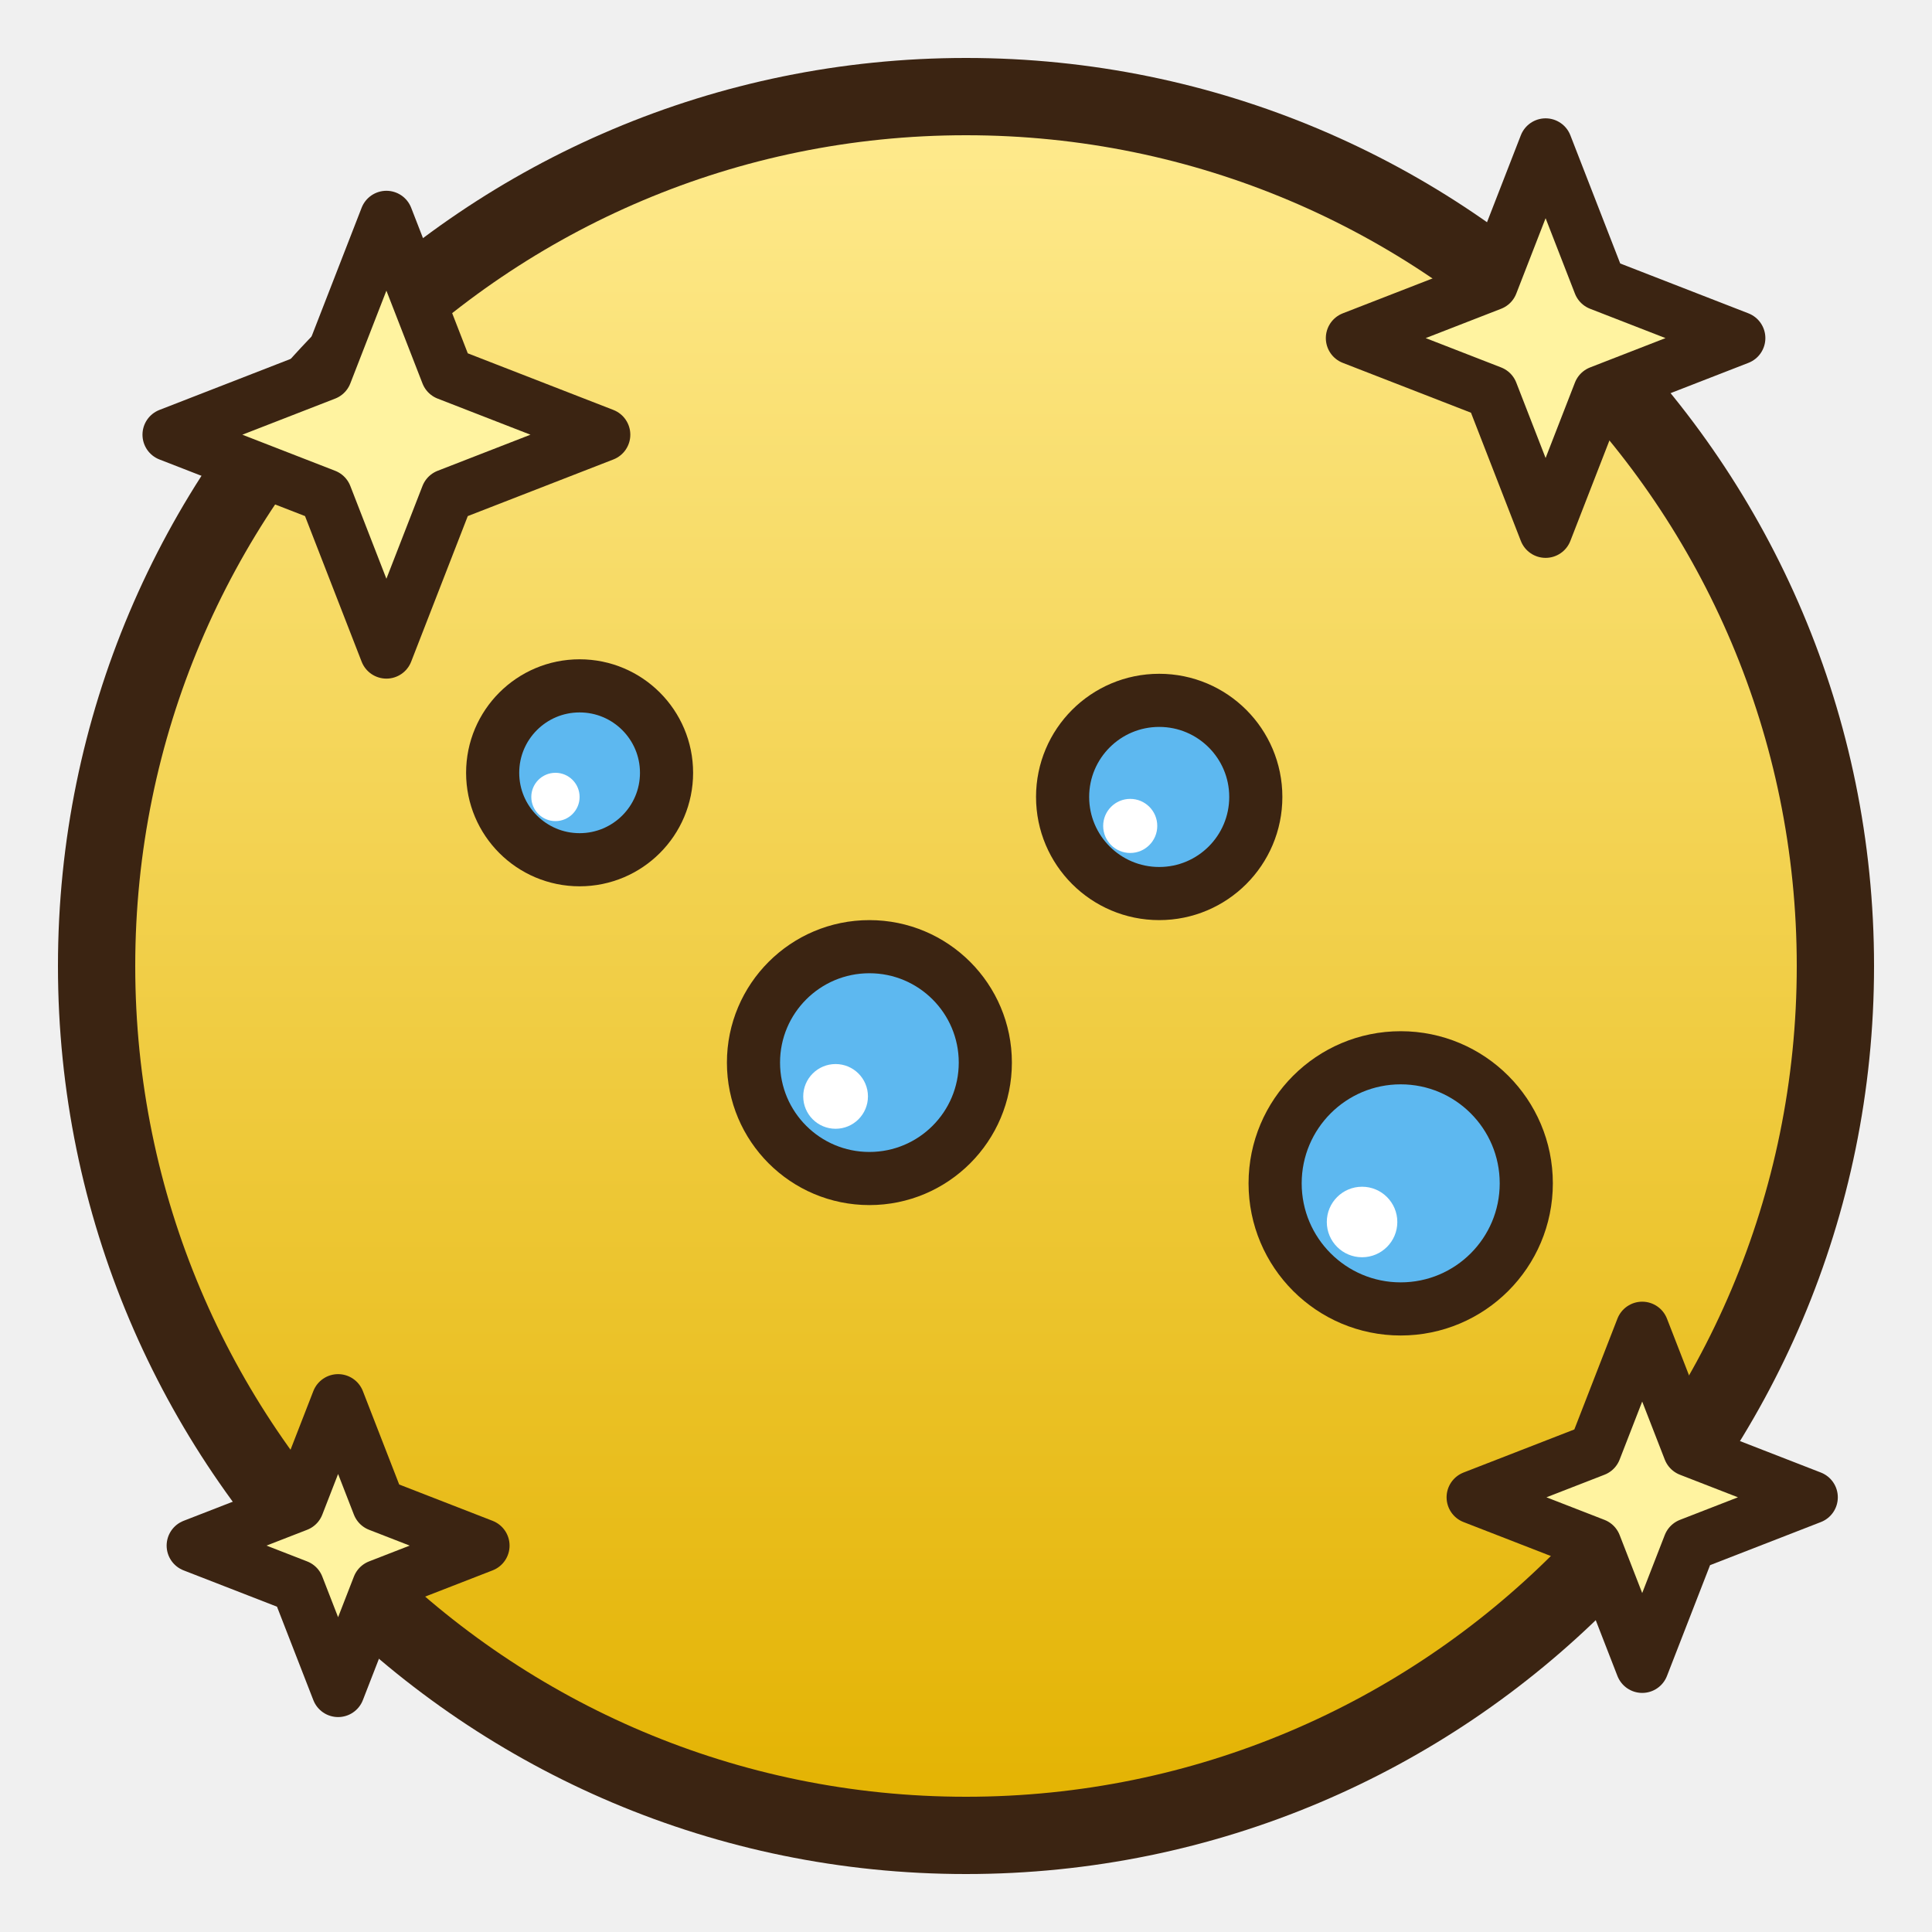
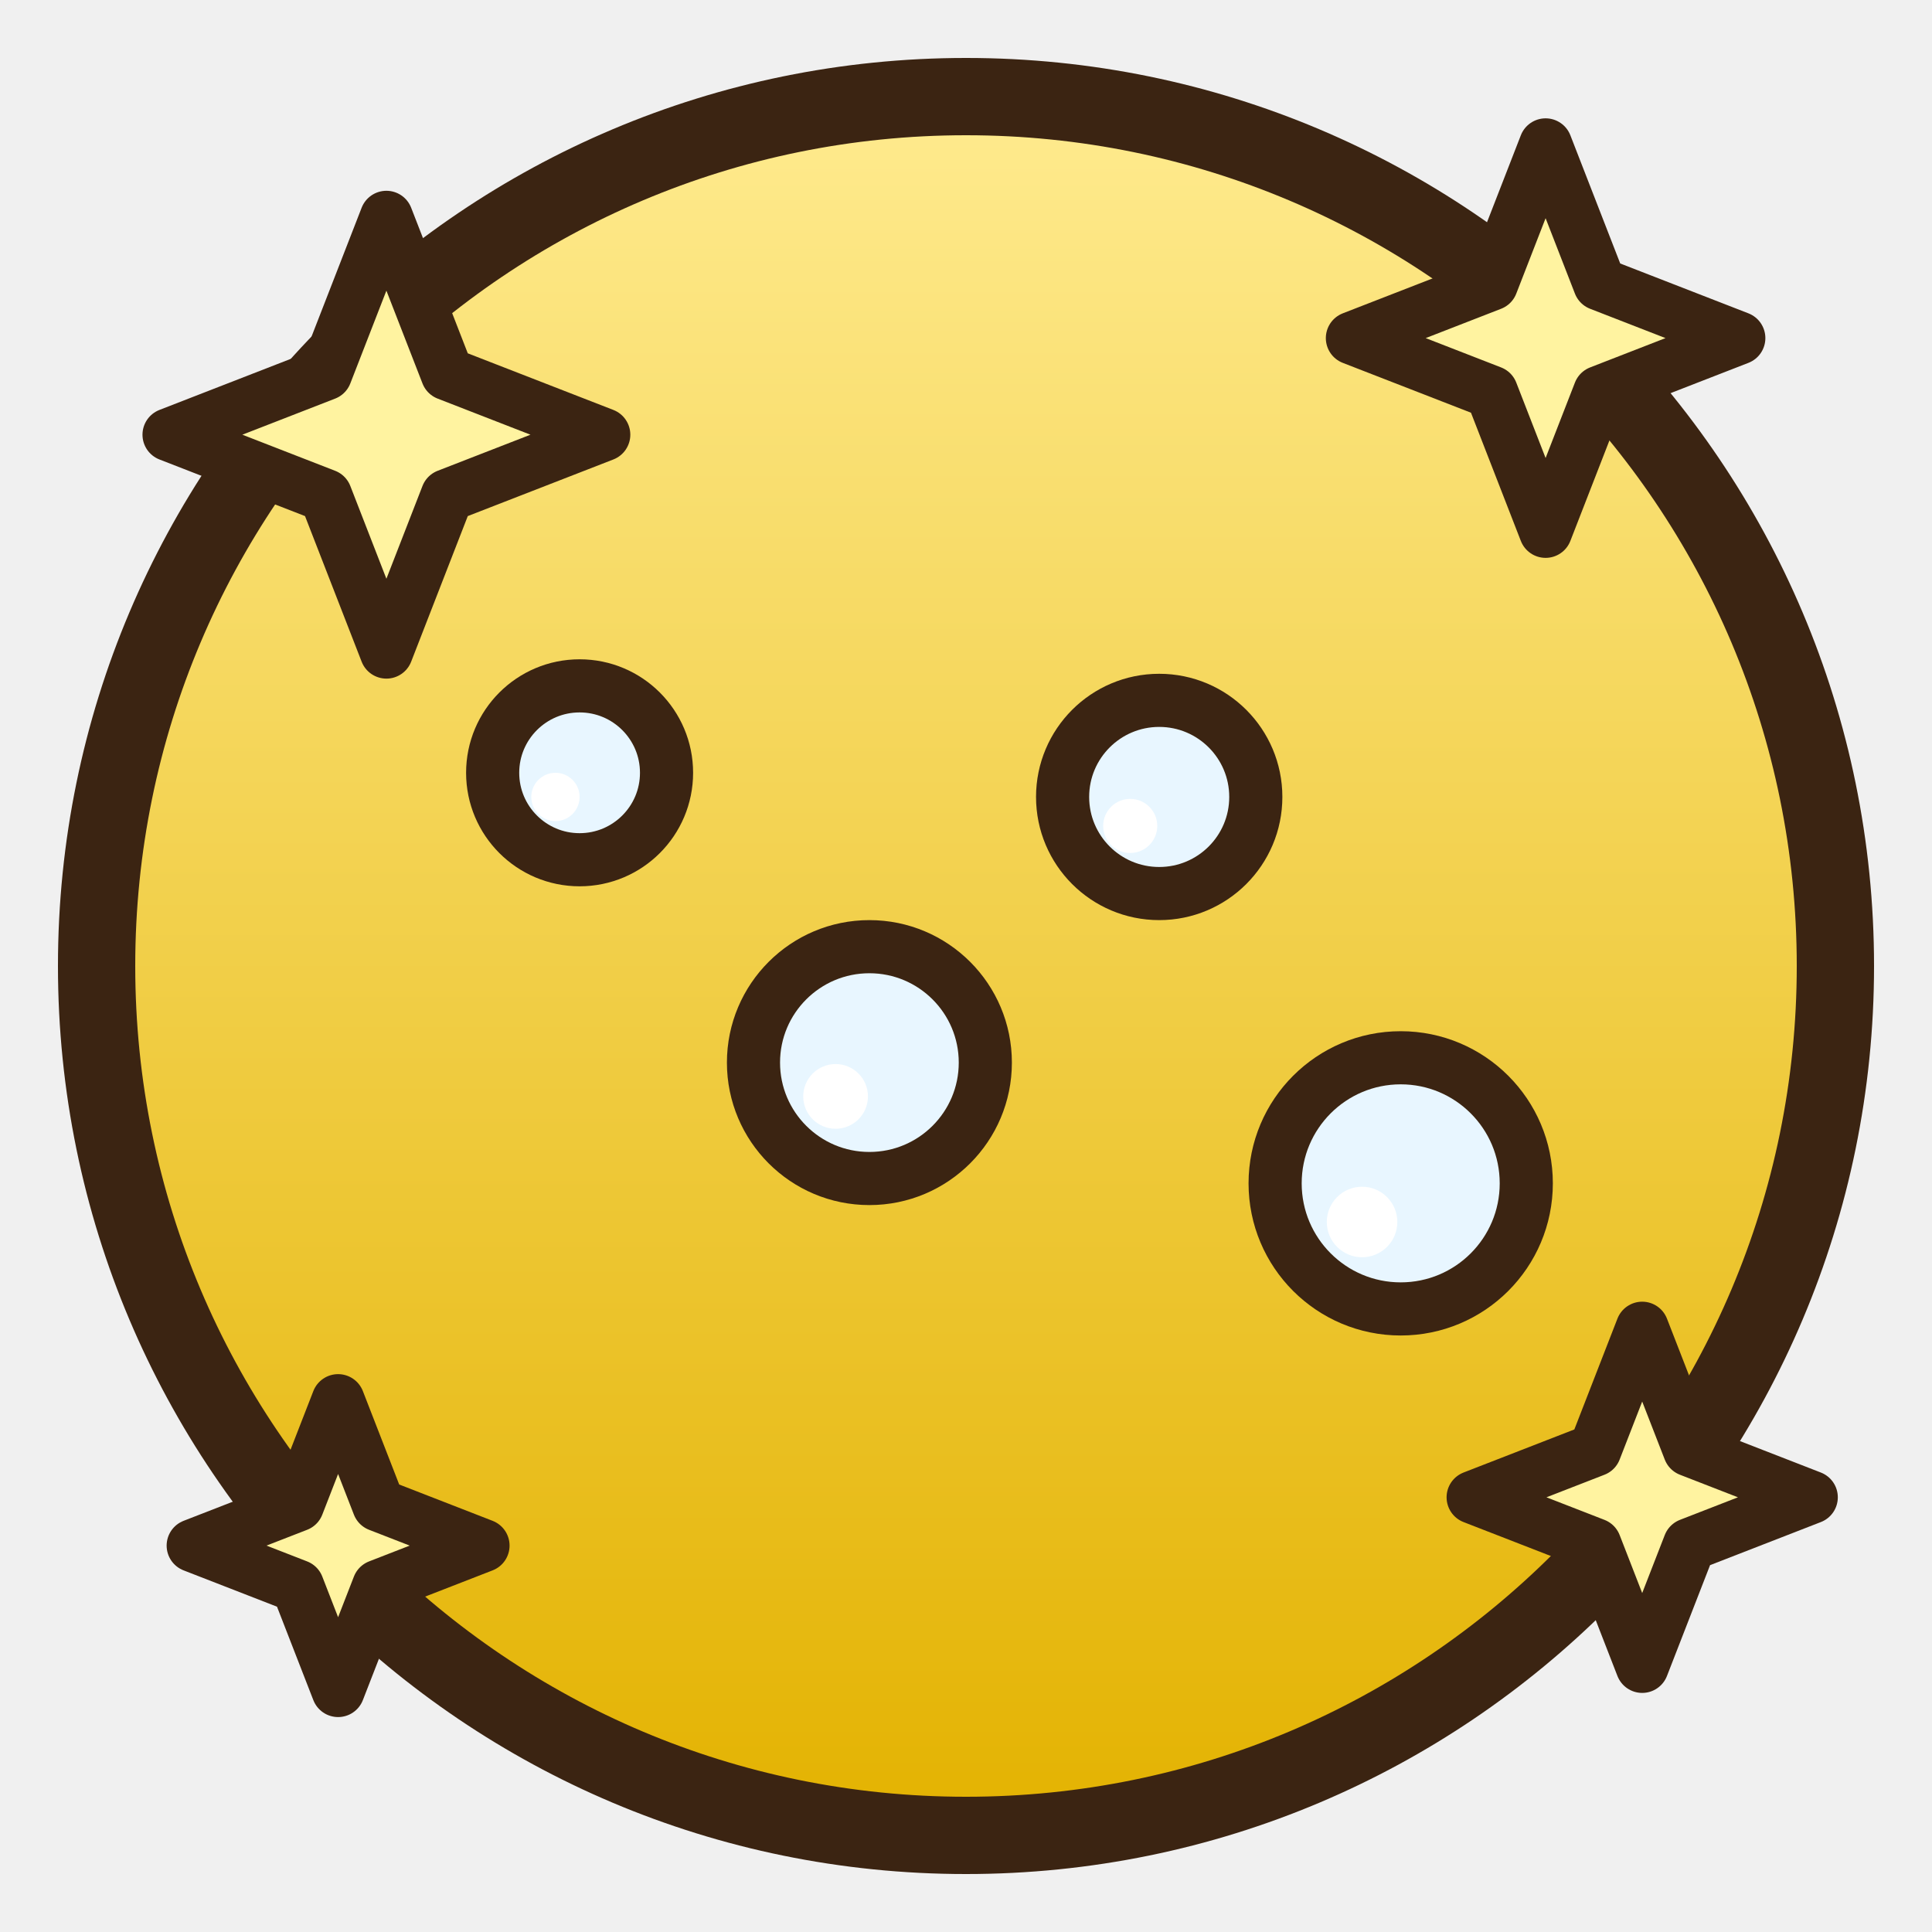
<svg xmlns="http://www.w3.org/2000/svg" width="40" height="40" viewBox="0 0 40 40" role="img" aria-labelledby="title">
  <defs>
    <linearGradient id="gK" x1="0" y1="0" x2="0" y2="1">
      <stop offset="0" stop-color="#FFEB8F" />
      <stop offset="1" stop-color="#E3B200" />
    </linearGradient>
  </defs>
  <g>
    <animate attributeName="opacity" values="1;0.35;1" keyTimes="0;0.5;1" calcMode="spline" keySplines="0.45 0 0.55 1;0.45 0 0.55 1" dur="1.4s" repeatCount="indefinite" />
    <circle cx="20" cy="20" r="18" fill="url(#gK)" stroke="#3B2412" stroke-width="1.6" />
  </g>
  <g transform="rotate(270 20 20)">
    <g opacity="1">
      <animate attributeName="opacity" values="0;1;1;0" keyTimes="0;0.15;0.75;1" dur="4.8s" begin="0.00s" repeatCount="indefinite" />
      <animateTransform attributeName="transform" type="translate" values="0 8;0 -8" dur="4.8s" begin="0.00s" repeatCount="indefinite" />
-       <circle cx="15.5" cy="29" r="2.6" fill="#5DB8F0" stroke="#3B2412" stroke-width="1.1" />
+       <circle cx="15.5" cy="29" r="2.6" fill="#E8F6FF" stroke="#3B2412" stroke-width="1.1" />
      <circle cx="14.7" cy="28.2" r="0.73" fill="#FFFFFF" />
    </g>
    <g opacity="1">
      <animate attributeName="opacity" values="0;1;1;0" keyTimes="0;0.15;0.75;1" dur="4.8s" begin="1.20s" repeatCount="indefinite" />
      <animateTransform attributeName="transform" type="translate" values="0 8;0 -8" dur="4.8s" begin="1.20s" repeatCount="indefinite" />
-       <circle cx="23.5" cy="24" r="2.0" fill="#5DB8F0" stroke="#3B2412" stroke-width="1.1" />
+       <circle cx="23.5" cy="24" r="2.0" fill="#E8F6FF" stroke="#3B2412" stroke-width="1.1" />
      <circle cx="22.9" cy="23.4" r="0.56" fill="#FFFFFF" />
    </g>
    <g opacity="1">
      <animate attributeName="opacity" values="0;1;1;0" keyTimes="0;0.15;0.75;1" dur="4.8s" begin="2.40s" repeatCount="indefinite" />
      <animateTransform attributeName="transform" type="translate" values="0 8;0 -8" dur="4.8s" begin="2.40s" repeatCount="indefinite" />
-       <circle cx="18" cy="18" r="2.4" fill="#5DB8F0" stroke="#3B2412" stroke-width="1.1" />
+       <circle cx="18" cy="18" r="2.4" fill="#E8F6FF" stroke="#3B2412" stroke-width="1.1" />
      <circle cx="17.3" cy="17.3" r="0.67" fill="#FFFFFF" />
    </g>
    <g opacity="1">
      <animate attributeName="opacity" values="0;1;1;0" keyTimes="0;0.15;0.75;1" dur="4.8s" begin="3.60s" repeatCount="indefinite" />
      <animateTransform attributeName="transform" type="translate" values="0 8;0 -8" dur="4.8s" begin="3.60s" repeatCount="indefinite" />
-       <circle cx="24" cy="12" r="1.8" fill="#5DB8F0" stroke="#3B2412" stroke-width="1.1" />
+       <circle cx="24" cy="12" r="1.8" fill="#E8F6FF" stroke="#3B2412" stroke-width="1.1" />
      <circle cx="23.5" cy="11.5" r="0.50" fill="#FFFFFF" />
    </g>
  </g>
  <path d="M8,4.5 L9.26,7.74 L12.5,9 L9.26,10.26 L8,13.5 L6.74,10.26 L3.5,9 L6.74,7.74 Z" fill="#FFF3A0" stroke="#3B2412" stroke-width="1.1" stroke-linejoin="round">
    <animate attributeName="opacity" values="0.15;1;0.15" dur="1.2s" begin="0s" repeatCount="indefinite" />
  </path>
  <path d="M32,3 L33.12,5.88 L36,7 L33.12,8.12 L32,11 L30.88,8.12 L28,7 L30.88,5.88 Z" fill="#FFF3A0" stroke="#3B2412" stroke-width="1.1" stroke-linejoin="round">
    <animate attributeName="opacity" values="0.15;1;0.15" dur="1.2s" begin="0.4s" repeatCount="indefinite" />
  </path>
  <path d="M34,27.5 L34.98,30.02 L37.5,31 L34.98,31.98 L34,34.5 L33.02,31.98 L30.5,31 L33.02,30.02 Z" fill="#FFF3A0" stroke="#3B2412" stroke-width="1.1" stroke-linejoin="round">
    <animate attributeName="opacity" values="0.15;1;0.15" dur="1.2s" begin="0.8s" repeatCount="indefinite" />
  </path>
  <path d="M7,29 L7.84,31.16 L10,32 L7.84,32.84 L7,35 L6.16,32.84 L4,32 L6.16,31.16 Z" fill="#FFF3A0" stroke="#3B2412" stroke-width="1.1" stroke-linejoin="round">
    <animate attributeName="opacity" values="0.15;1;0.15" dur="1.2s" begin="0.2s" repeatCount="indefinite" />
  </path>
</svg>
